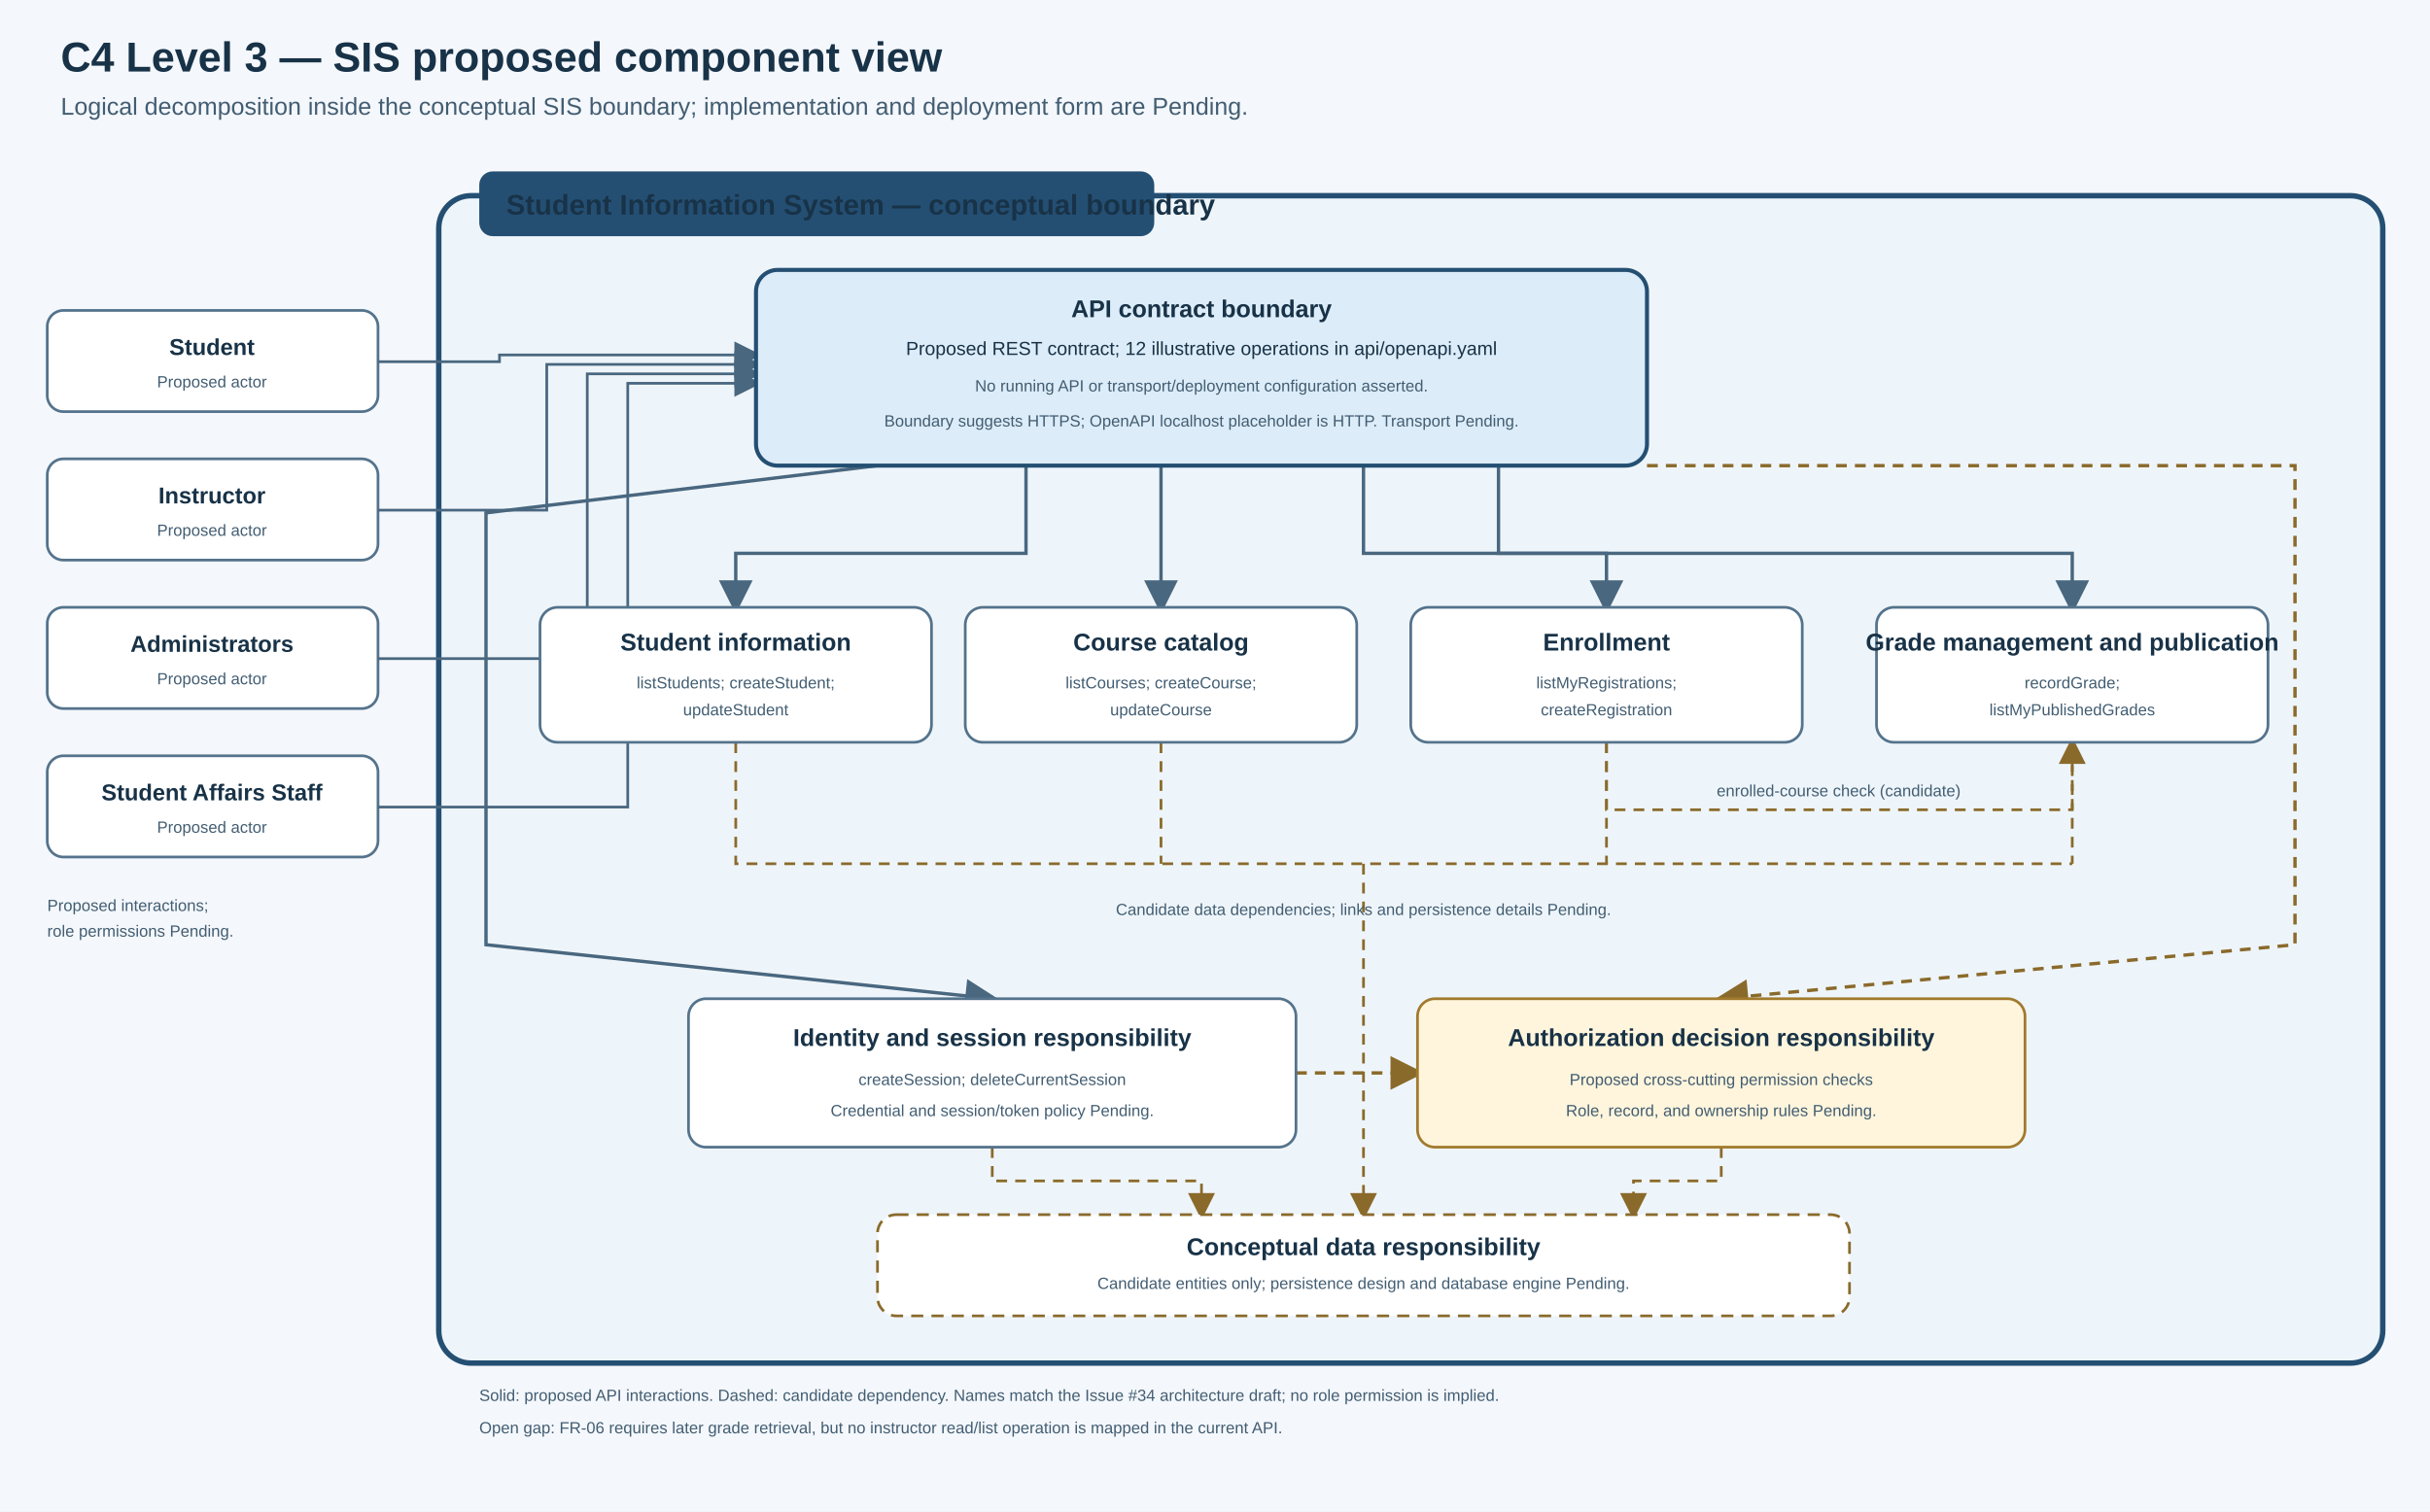
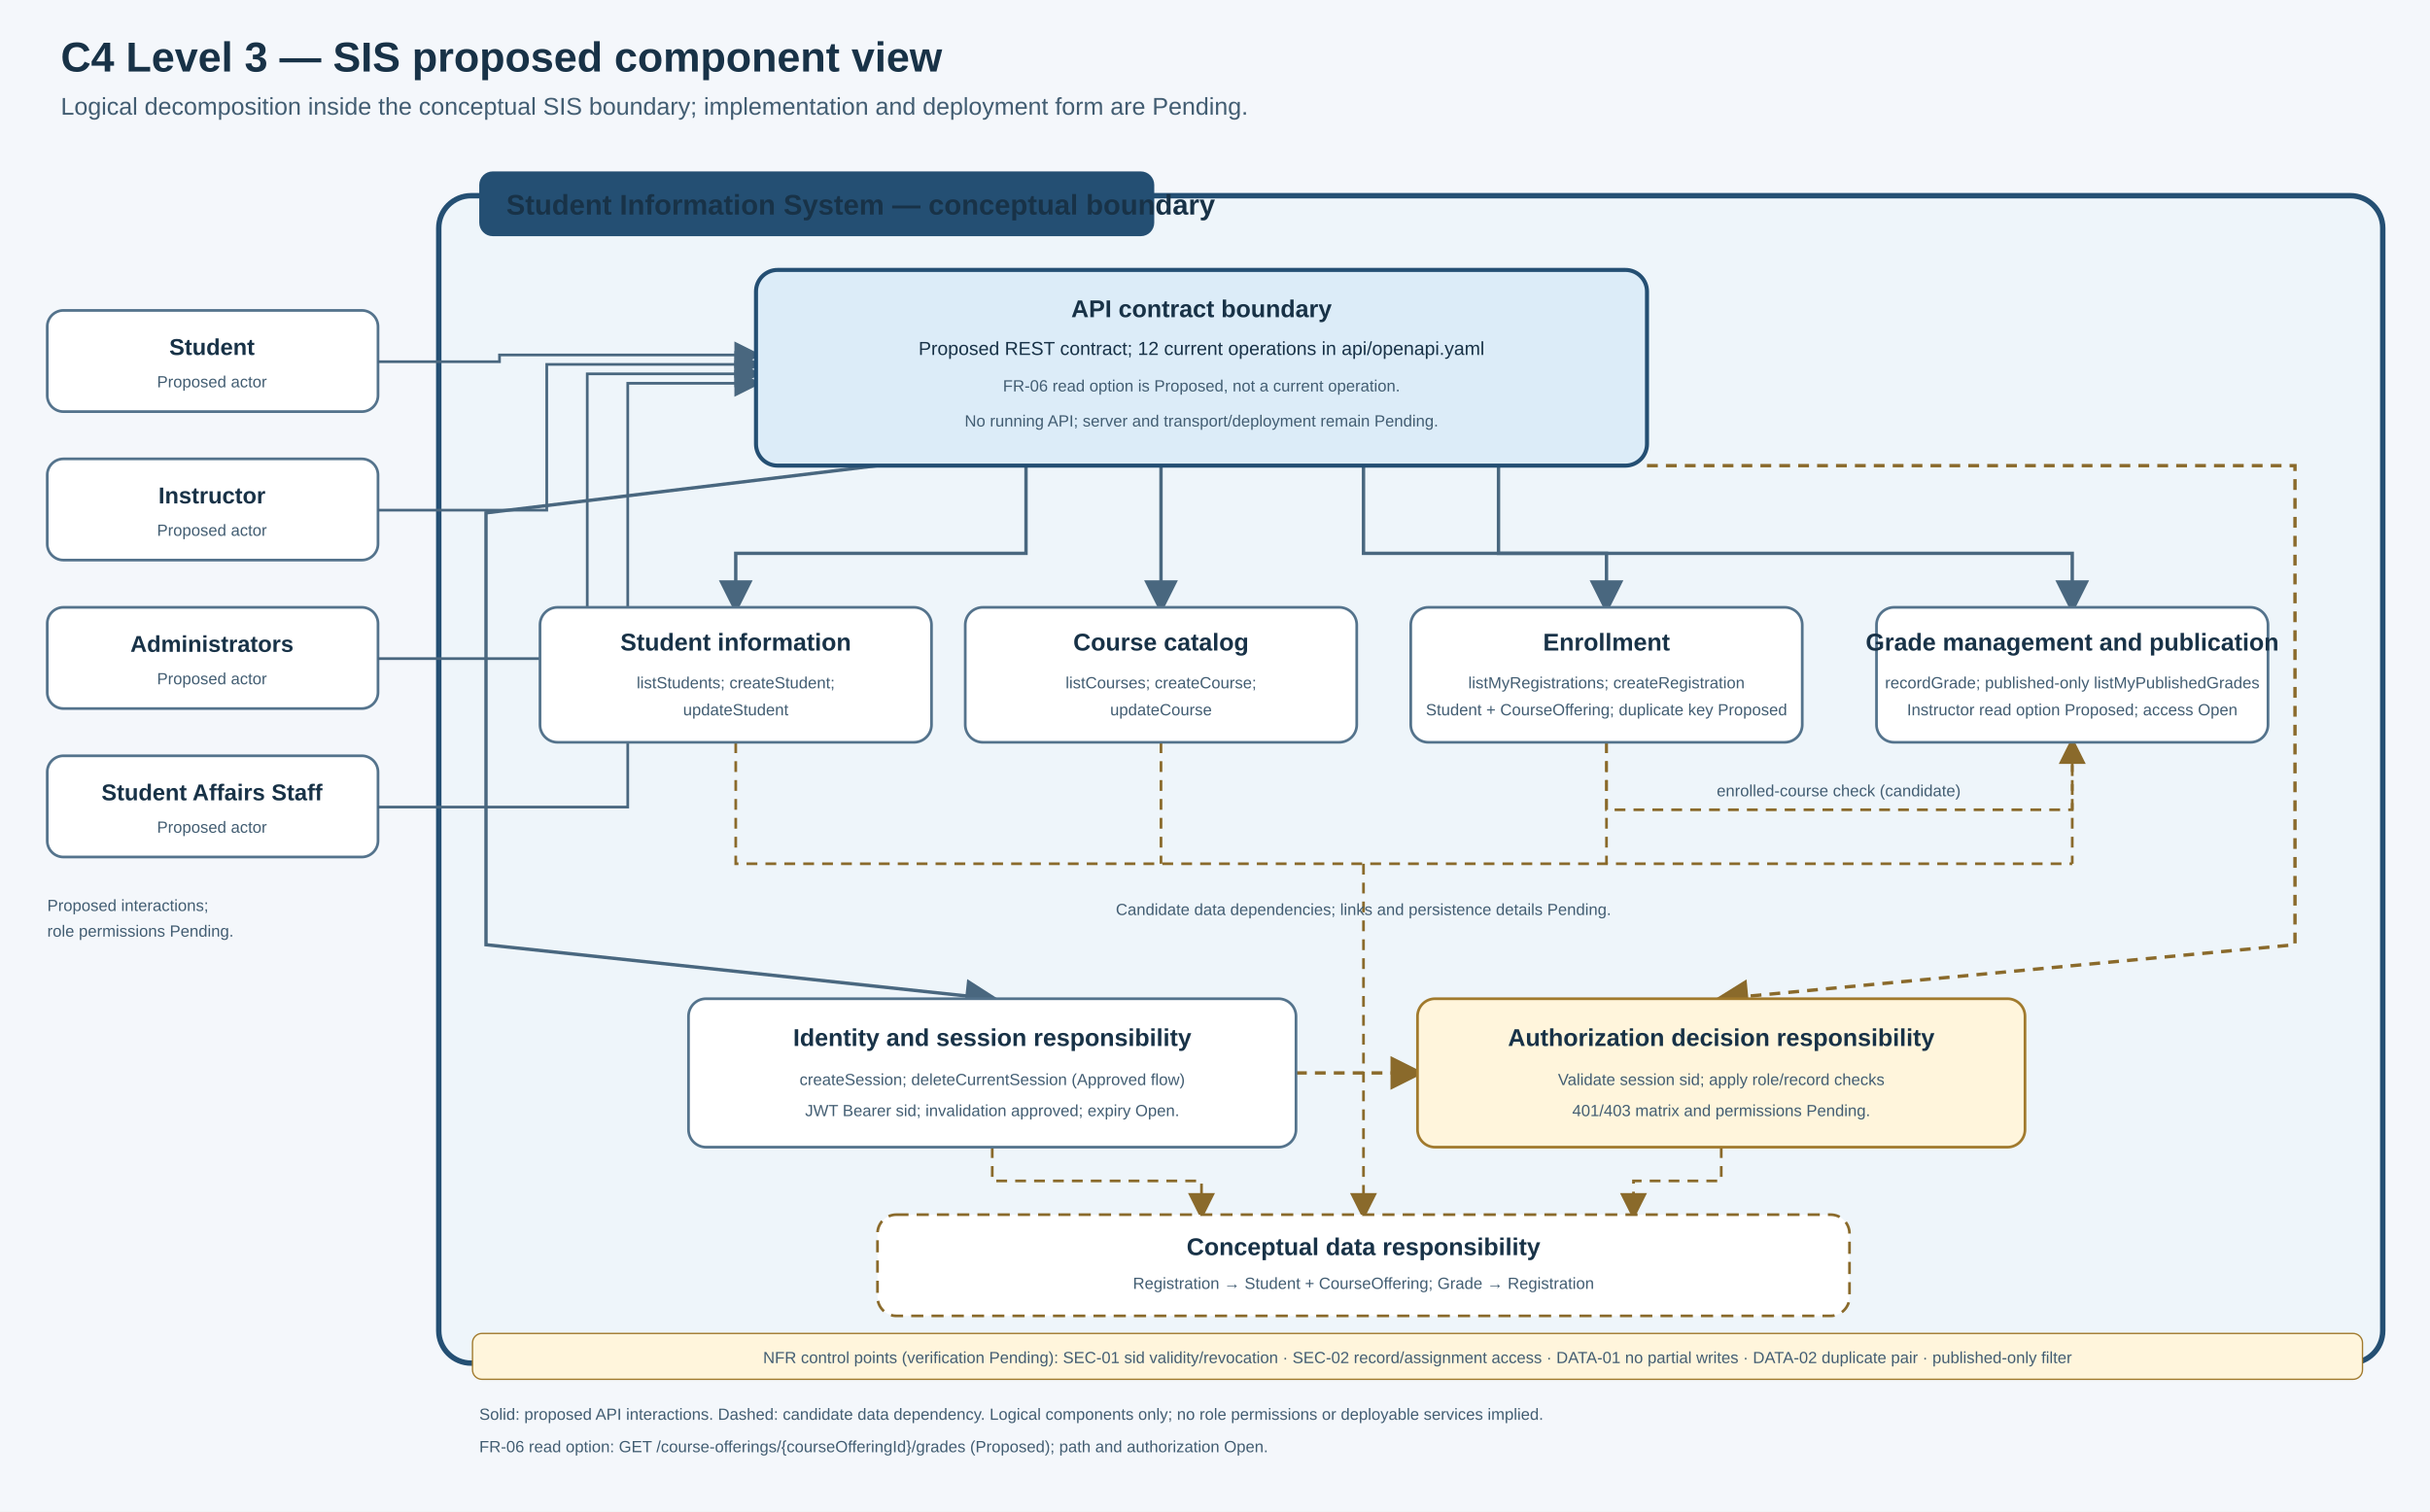
<svg xmlns="http://www.w3.org/2000/svg" width="1800" height="1120" viewBox="0 0 1800 1120" role="img" aria-labelledby="title description">
  <defs>
    <marker id="arrow" markerWidth="10" markerHeight="10" refX="8" refY="5" orient="auto" markerUnits="strokeWidth">
      <path d="M0,0 L10,5 L0,10 z" fill="#49677f" />
    </marker>
    <marker id="dashArrow" markerWidth="10" markerHeight="10" refX="8" refY="5" orient="auto" markerUnits="strokeWidth">
      <path d="M0,0 L10,5 L0,10 z" fill="#8a6a2b" />
    </marker>
    <style>
      text { font-family: Arial, Helvetica, sans-serif; fill: #183247; }
      .title { font-size: 31px; font-weight: 700; }
      .subtitle { font-size: 18px; fill: #425d72; }
      .card-title { font-size: 18px; font-weight: 700; }
      .body { font-size: 14px; }
      .small { font-size: 12px; fill: #425d72; }
      .actor { font-size: 17px; font-weight: 700; }
    </style>
  </defs>
  <rect width="1800" height="1120" fill="#f4f7fb" />
  <text class="title" x="45" y="53">C4 Level 3 — SIS proposed component view</text>
  <text class="subtitle" x="45" y="85">Logical decomposition inside the conceptual SIS boundary; implementation and deployment form are Pending.</text>
  <rect x="325" y="145" width="1440" height="865" rx="24" fill="#eef5fa" stroke="#244f73" stroke-width="4" />
  <rect x="355" y="127" width="500" height="48" rx="10" fill="#244f73" />
  <text x="375" y="159" font-size="21" font-weight="700" fill="#ffffff">Student Information System — conceptual boundary</text>
  <rect x="35" y="230" width="245" height="75" rx="12" fill="#ffffff" stroke="#54738c" stroke-width="2" />
  <text class="actor" x="157" y="263" text-anchor="middle">Student</text>
  <text class="small" x="157" y="287" text-anchor="middle">Proposed actor</text>
  <rect x="35" y="340" width="245" height="75" rx="12" fill="#ffffff" stroke="#54738c" stroke-width="2" />
  <text class="actor" x="157" y="373" text-anchor="middle">Instructor</text>
  <text class="small" x="157" y="397" text-anchor="middle">Proposed actor</text>
  <rect x="35" y="450" width="245" height="75" rx="12" fill="#ffffff" stroke="#54738c" stroke-width="2" />
  <text class="actor" x="157" y="483" text-anchor="middle">Administrators</text>
  <text class="small" x="157" y="507" text-anchor="middle">Proposed actor</text>
  <rect x="35" y="560" width="245" height="75" rx="12" fill="#ffffff" stroke="#54738c" stroke-width="2" />
  <text class="actor" x="157" y="593" text-anchor="middle">Student Affairs Staff</text>
  <text class="small" x="157" y="617" text-anchor="middle">Proposed actor</text>
  <path d="M280 268 H370 V263 H560" fill="none" stroke="#49677f" stroke-width="2" marker-end="url(#arrow)" />
  <path d="M280 378 H405 V270 H560" fill="none" stroke="#49677f" stroke-width="2" marker-end="url(#arrow)" />
  <path d="M280 488 H435 V277 H560" fill="none" stroke="#49677f" stroke-width="2" marker-end="url(#arrow)" />
  <path d="M280 598 H465 V284 H560" fill="none" stroke="#49677f" stroke-width="2" marker-end="url(#arrow)" />
  <text class="small" x="35" y="675">Proposed interactions;</text>
  <text class="small" x="35" y="694">role permissions Pending.</text>
  <path d="M760 345 V410 H545 V450" fill="none" stroke="#49677f" stroke-width="2.5" marker-end="url(#arrow)" />
  <path d="M860 345 V450" fill="none" stroke="#49677f" stroke-width="2.5" marker-end="url(#arrow)" />
  <path d="M1010 345 V410 H1190 V450" fill="none" stroke="#49677f" stroke-width="2.5" marker-end="url(#arrow)" />
  <path d="M1110 345 V410 H1535 V450" fill="none" stroke="#49677f" stroke-width="2.5" marker-end="url(#arrow)" />
  <path d="M650 345 L360 380 V700 L735 740" fill="none" stroke="#49677f" stroke-width="2.5" marker-end="url(#arrow)" />
  <path d="M1220 345 H1700 V700 L1275 740" fill="none" stroke="#8a6a2b" stroke-width="2.5" stroke-dasharray="8 6" marker-end="url(#dashArrow)" />
  <path d="M960 795 H1050" fill="none" stroke="#8a6a2b" stroke-width="2.5" stroke-dasharray="8 6" marker-end="url(#dashArrow)" />
  <path d="M545 550 V640 H1535" fill="none" stroke="#8a6a2b" stroke-width="2" stroke-dasharray="8 6" />
  <path d="M860 550 V640 M1190 550 V640 M1535 550 V640 M1010 640 V900" fill="none" stroke="#8a6a2b" stroke-width="2" stroke-dasharray="8 6" marker-end="url(#dashArrow)" />
  <path d="M1190 550 V600 H1535 V550" fill="none" stroke="#8a6a2b" stroke-width="2" stroke-dasharray="8 6" marker-end="url(#dashArrow)" />
  <path d="M735 850 V875 H890 V900" fill="none" stroke="#8a6a2b" stroke-width="2" stroke-dasharray="8 6" marker-end="url(#dashArrow)" />
  <path d="M1275 850 V875 H1210 V900" fill="none" stroke="#8a6a2b" stroke-width="2" stroke-dasharray="8 6" marker-end="url(#dashArrow)" />
  <rect x="560" y="200" width="660" height="145" rx="16" fill="#dcecf8" stroke="#244f73" stroke-width="3" />
  <text class="card-title" x="890" y="235" text-anchor="middle">API contract boundary</text>
-   <text class="body" x="890" y="263" text-anchor="middle">Proposed REST contract; 12 illustrative operations in api/openapi.yaml</text>
-   <text class="small" x="890" y="290" text-anchor="middle">No running API or transport/deployment configuration asserted.</text>
-   <text class="small" x="890" y="316" text-anchor="middle">Boundary suggests HTTPS; OpenAPI localhost placeholder is HTTP. Transport Pending.</text>
+   <text class="body" x="890" y="263" text-anchor="middle">Proposed REST contract; 12 current operations in api/openapi.yaml</text>
+   <text class="small" x="890" y="290" text-anchor="middle">FR-06 read option is Proposed, not a current operation.</text>
+   <text class="small" x="890" y="316" text-anchor="middle">No running API; server and transport/deployment remain Pending.</text>
  <rect x="400" y="450" width="290" height="100" rx="13" fill="#ffffff" stroke="#54738c" stroke-width="2" />
  <text class="card-title" x="545" y="482" text-anchor="middle">Student information</text>
  <text class="small" x="545" y="510" text-anchor="middle">listStudents; createStudent;</text>
  <text class="small" x="545" y="530" text-anchor="middle">updateStudent</text>
  <rect x="715" y="450" width="290" height="100" rx="13" fill="#ffffff" stroke="#54738c" stroke-width="2" />
  <text class="card-title" x="860" y="482" text-anchor="middle">Course catalog</text>
  <text class="small" x="860" y="510" text-anchor="middle">listCourses; createCourse;</text>
  <text class="small" x="860" y="530" text-anchor="middle">updateCourse</text>
  <rect x="1045" y="450" width="290" height="100" rx="13" fill="#ffffff" stroke="#54738c" stroke-width="2" />
  <text class="card-title" x="1190" y="482" text-anchor="middle">Enrollment</text>
-   <text class="small" x="1190" y="510" text-anchor="middle">listMyRegistrations;</text>
-   <text class="small" x="1190" y="530" text-anchor="middle">createRegistration</text>
+   <text class="small" x="1190" y="510" text-anchor="middle">listMyRegistrations; createRegistration</text>
+   <text class="small" x="1190" y="530" text-anchor="middle">Student + CourseOffering; duplicate key Proposed</text>
  <rect x="1390" y="450" width="290" height="100" rx="13" fill="#ffffff" stroke="#54738c" stroke-width="2" />
  <text class="card-title" x="1535" y="482" text-anchor="middle" font-size="17">Grade management and publication</text>
-   <text class="small" x="1535" y="510" text-anchor="middle">recordGrade;</text>
-   <text class="small" x="1535" y="530" text-anchor="middle">listMyPublishedGrades</text>
+   <text class="small" x="1535" y="510" text-anchor="middle">recordGrade; published-only listMyPublishedGrades</text>
+   <text class="small" x="1535" y="530" text-anchor="middle">Instructor read option Proposed; access Open</text>
  <rect x="510" y="740" width="450" height="110" rx="13" fill="#ffffff" stroke="#54738c" stroke-width="2" />
  <text class="card-title" x="735" y="775" text-anchor="middle">Identity and session responsibility</text>
-   <text class="small" x="735" y="804" text-anchor="middle">createSession; deleteCurrentSession</text>
-   <text class="small" x="735" y="827" text-anchor="middle">Credential and session/token policy Pending.</text>
+   <text class="small" x="735" y="804" text-anchor="middle">createSession; deleteCurrentSession (Approved flow)</text>
+   <text class="small" x="735" y="827" text-anchor="middle">JWT Bearer sid; invalidation approved; expiry Open.</text>
  <rect x="1050" y="740" width="450" height="110" rx="13" fill="#fff5dc" stroke="#a17a2d" stroke-width="2" />
  <text class="card-title" x="1275" y="775" text-anchor="middle">Authorization decision responsibility</text>
-   <text class="small" x="1275" y="804" text-anchor="middle">Proposed cross-cutting permission checks</text>
-   <text class="small" x="1275" y="827" text-anchor="middle">Role, record, and ownership rules Pending.</text>
+   <text class="small" x="1275" y="804" text-anchor="middle">Validate session sid; apply role/record checks</text>
+   <text class="small" x="1275" y="827" text-anchor="middle">401/403 matrix and permissions Pending.</text>
  <rect x="650" y="900" width="720" height="75" rx="14" fill="#ffffff" stroke="#8a6a2b" stroke-width="2" stroke-dasharray="9 6" />
  <text class="card-title" x="1010" y="930" text-anchor="middle">Conceptual data responsibility</text>
-   <text class="small" x="1010" y="955" text-anchor="middle">Candidate entities only; persistence design and database engine Pending.</text>
+   <text class="small" x="1010" y="955" text-anchor="middle">Registration → Student + CourseOffering; Grade → Registration</text>
  <text class="small" x="1010" y="678" text-anchor="middle">Candidate data dependencies; links and persistence details Pending.</text>
  <text class="small" x="1362" y="590" text-anchor="middle">enrolled-course check (candidate)</text>
-   <text class="small" x="355" y="1038">Solid: proposed API interactions. Dashed: candidate dependency. Names match the Issue #34 architecture draft; no role permission is implied.</text>
-   <text class="small" x="355" y="1062">Open gap: FR-06 requires later grade retrieval, but no instructor read/list operation is mapped in the current API.</text>
+   <rect x="350" y="988" width="1400" height="34" rx="7" fill="#fff5dc" stroke="#a17a2d" />
+   <text class="small" x="1050" y="1010" text-anchor="middle">NFR control points (verification Pending): SEC-01 sid validity/revocation · SEC-02 record/assignment access · DATA-01 no partial writes · DATA-02 duplicate pair · published-only filter</text>
+   <text class="small" x="355" y="1052">Solid: proposed API interactions. Dashed: candidate data dependency. Logical components only; no role permissions or deployable services implied.</text>
+   <text class="small" x="355" y="1076">FR-06 read option: GET /course-offerings/{courseOfferingId}/grades (Proposed); path and authorization Open.</text>
</svg>
